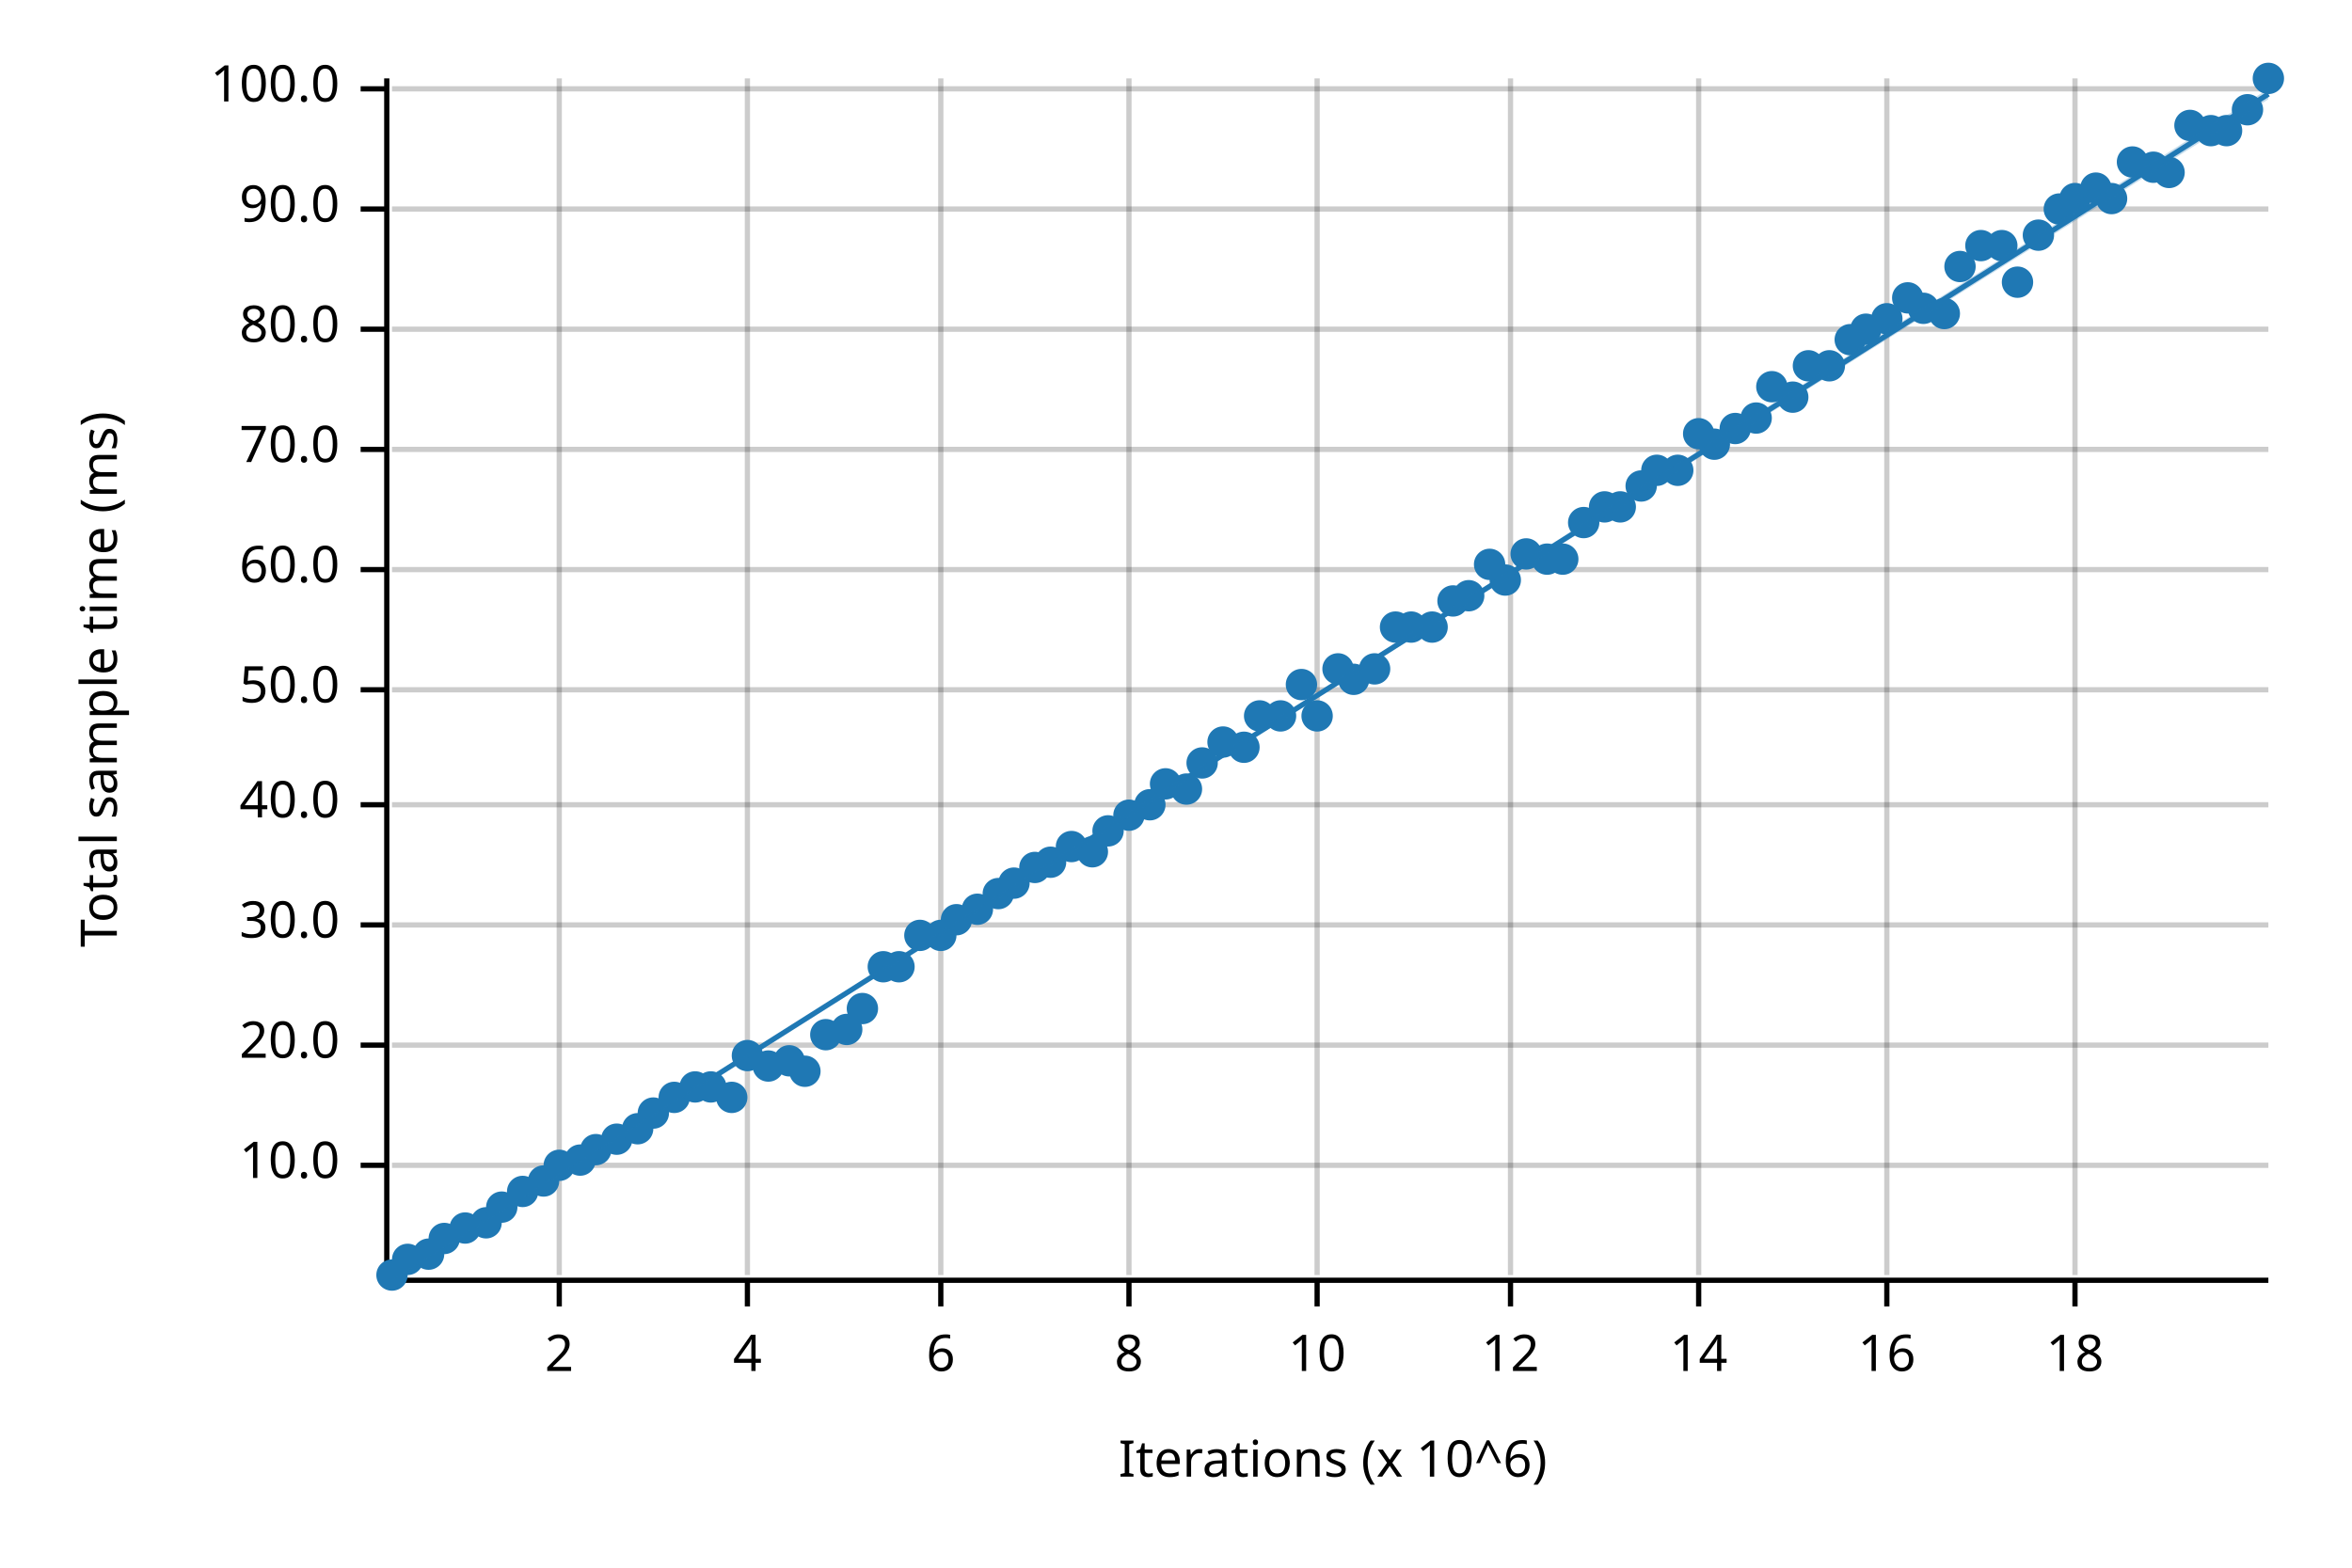
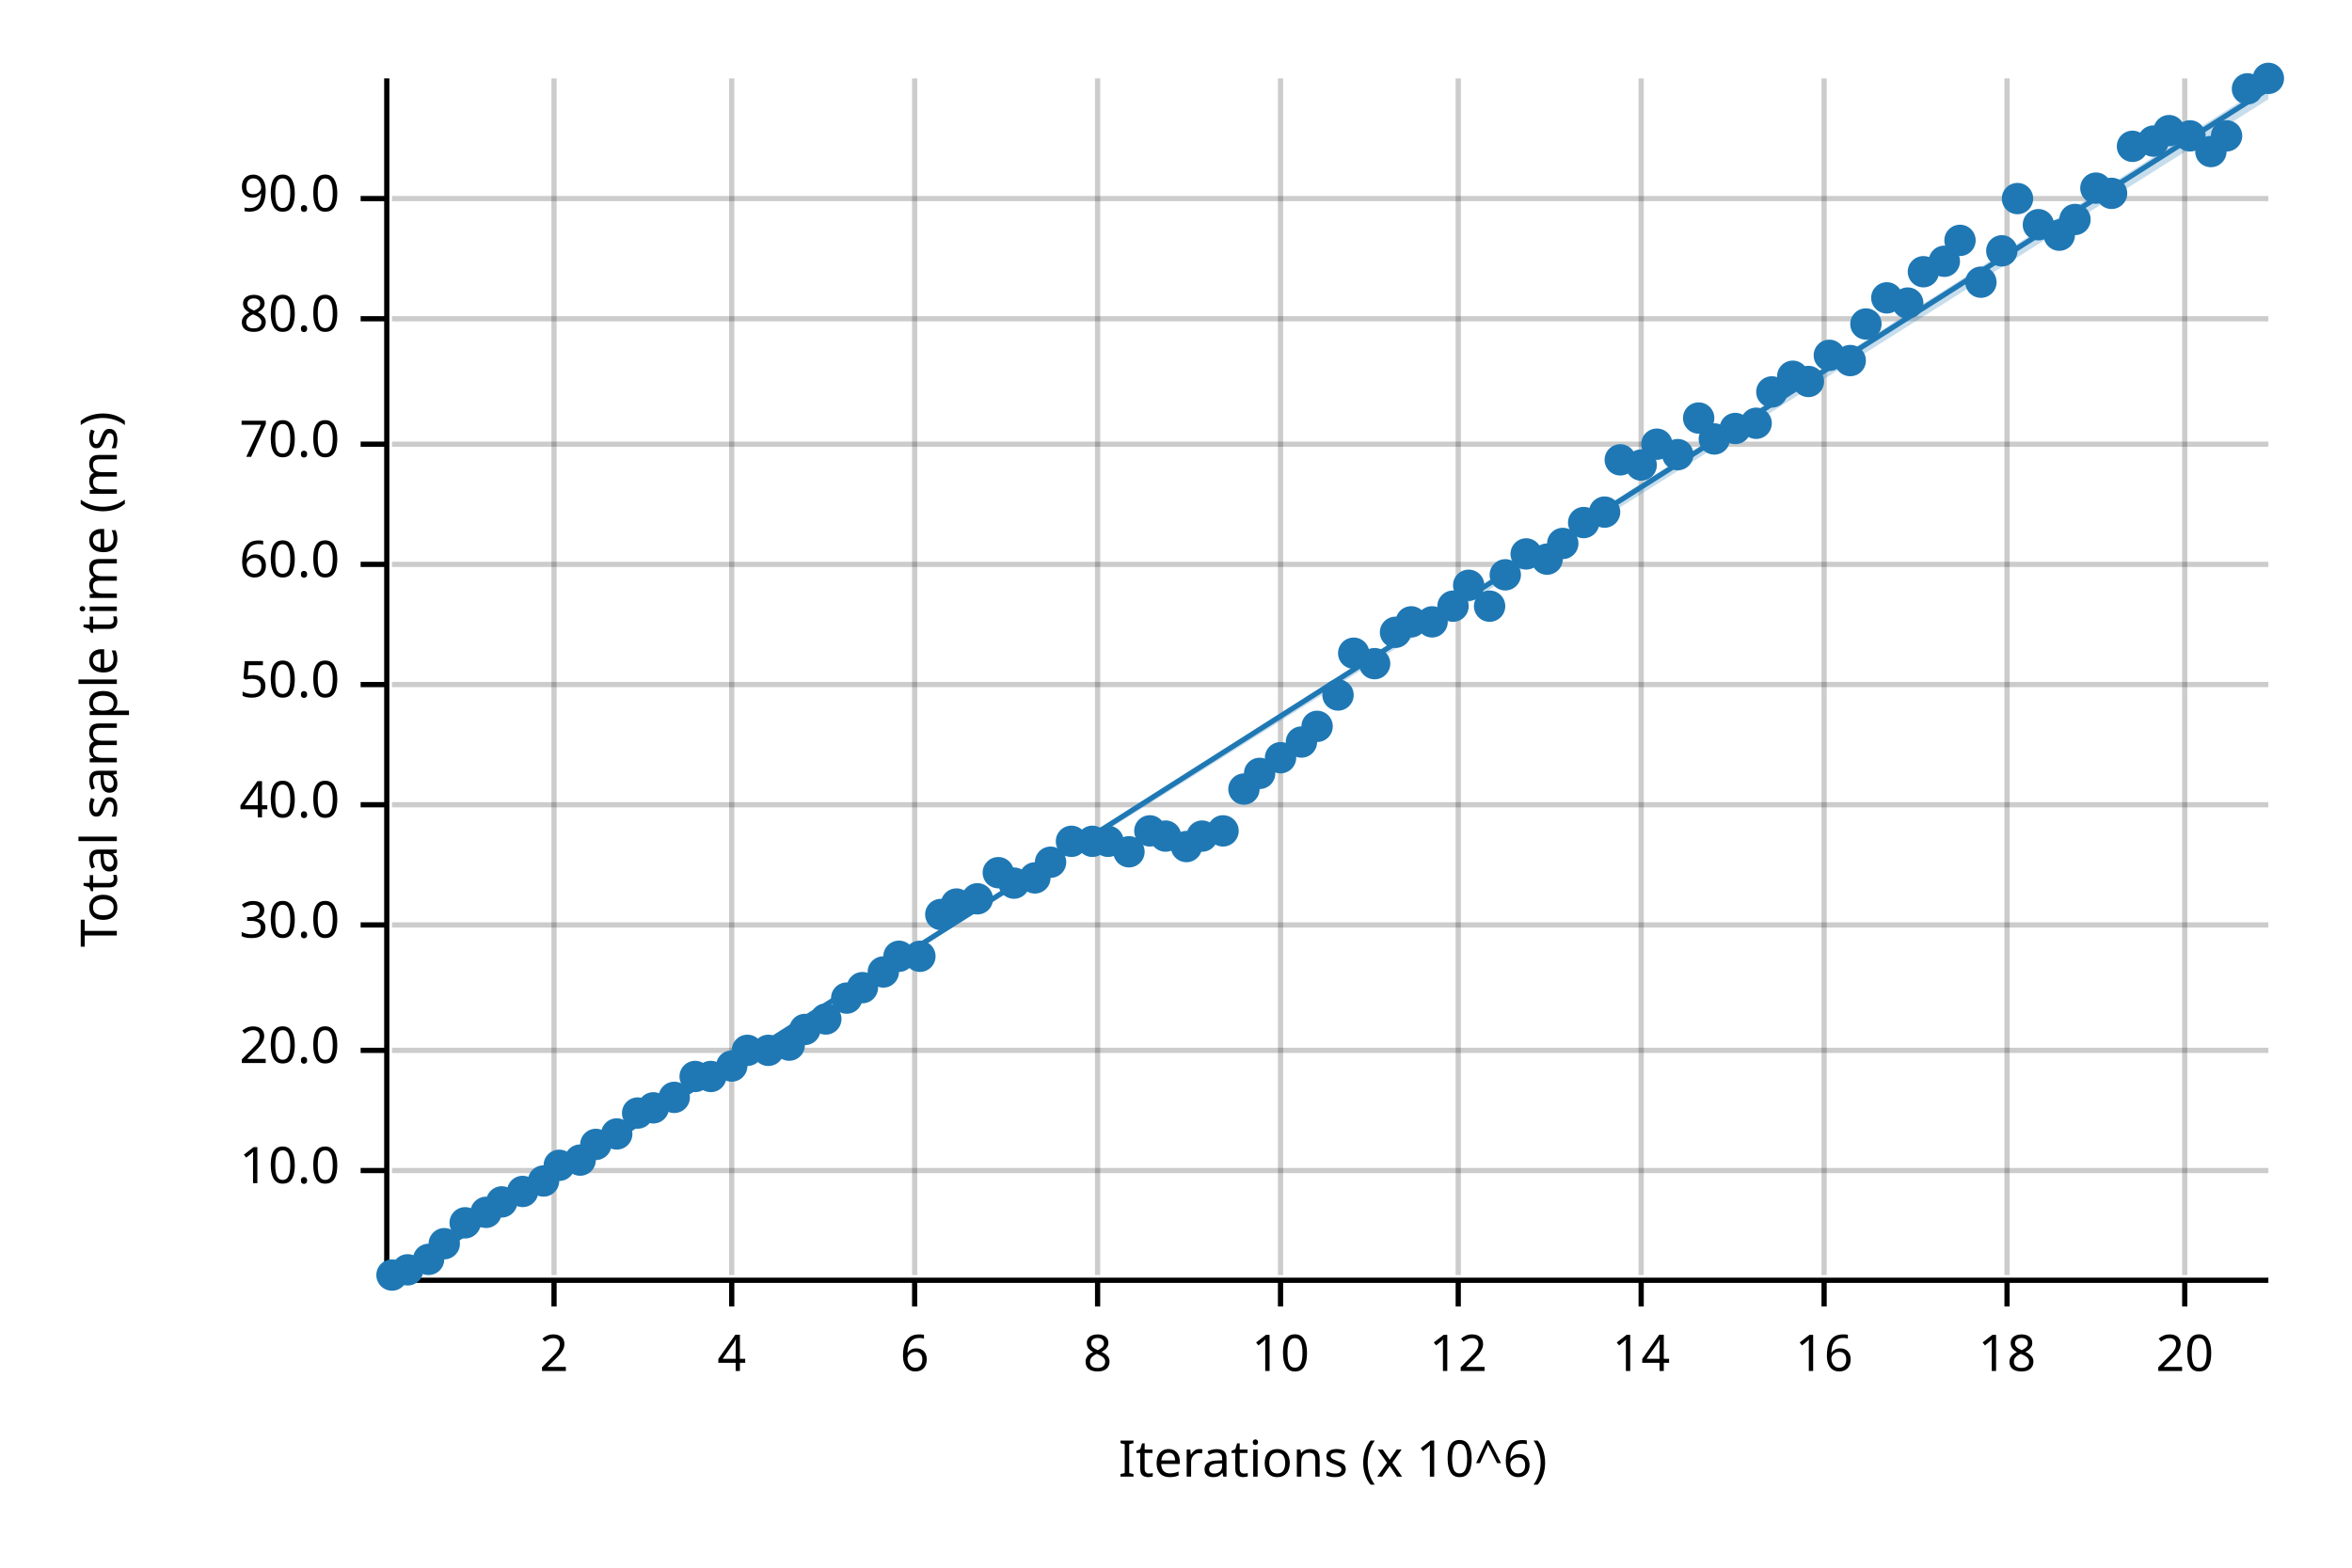
<svg xmlns="http://www.w3.org/2000/svg" width="450" height="300" viewBox="0 0 450 300">
  <text x="15" y="130" dy="0.76em" text-anchor="middle" font-family="sans-serif" font-size="9.677" opacity="1" fill="#000000" transform="rotate(270, 15, 130)">
Total sample time (ms)
</text>
  <text x="255" y="285" dy="-0.5ex" text-anchor="middle" font-family="sans-serif" font-size="9.677" opacity="1" fill="#000000">
Iterations (x 10^6)
</text>
-   <line opacity="0.2" stroke="#000000" stroke-width="1" x1="107" y1="244" x2="107" y2="15" />
-   <line opacity="0.2" stroke="#000000" stroke-width="1" x1="143" y1="244" x2="143" y2="15" />
-   <line opacity="0.2" stroke="#000000" stroke-width="1" x1="180" y1="244" x2="180" y2="15" />
-   <line opacity="0.2" stroke="#000000" stroke-width="1" x1="216" y1="244" x2="216" y2="15" />
-   <line opacity="0.2" stroke="#000000" stroke-width="1" x1="252" y1="244" x2="252" y2="15" />
-   <line opacity="0.2" stroke="#000000" stroke-width="1" x1="289" y1="244" x2="289" y2="15" />
-   <line opacity="0.2" stroke="#000000" stroke-width="1" x1="325" y1="244" x2="325" y2="15" />
-   <line opacity="0.2" stroke="#000000" stroke-width="1" x1="361" y1="244" x2="361" y2="15" />
-   <line opacity="0.2" stroke="#000000" stroke-width="1" x1="397" y1="244" x2="397" y2="15" />
-   <line opacity="0.2" stroke="#000000" stroke-width="1" x1="75" y1="223" x2="434" y2="223" />
-   <line opacity="0.2" stroke="#000000" stroke-width="1" x1="75" y1="200" x2="434" y2="200" />
+   <line opacity="0.2" stroke="#000000" stroke-width="1" x1="106" y1="244" x2="106" y2="15" />
+   <line opacity="0.2" stroke="#000000" stroke-width="1" x1="140" y1="244" x2="140" y2="15" />
+   <line opacity="0.2" stroke="#000000" stroke-width="1" x1="175" y1="244" x2="175" y2="15" />
+   <line opacity="0.2" stroke="#000000" stroke-width="1" x1="210" y1="244" x2="210" y2="15" />
+   <line opacity="0.2" stroke="#000000" stroke-width="1" x1="245" y1="244" x2="245" y2="15" />
+   <line opacity="0.2" stroke="#000000" stroke-width="1" x1="279" y1="244" x2="279" y2="15" />
+   <line opacity="0.2" stroke="#000000" stroke-width="1" x1="314" y1="244" x2="314" y2="15" />
+   <line opacity="0.2" stroke="#000000" stroke-width="1" x1="349" y1="244" x2="349" y2="15" />
+   <line opacity="0.2" stroke="#000000" stroke-width="1" x1="384" y1="244" x2="384" y2="15" />
+   <line opacity="0.2" stroke="#000000" stroke-width="1" x1="418" y1="244" x2="418" y2="15" />
+   <line opacity="0.2" stroke="#000000" stroke-width="1" x1="75" y1="224" x2="434" y2="224" />
+   <line opacity="0.2" stroke="#000000" stroke-width="1" x1="75" y1="201" x2="434" y2="201" />
  <line opacity="0.2" stroke="#000000" stroke-width="1" x1="75" y1="177" x2="434" y2="177" />
  <line opacity="0.2" stroke="#000000" stroke-width="1" x1="75" y1="154" x2="434" y2="154" />
-   <line opacity="0.2" stroke="#000000" stroke-width="1" x1="75" y1="132" x2="434" y2="132" />
-   <line opacity="0.2" stroke="#000000" stroke-width="1" x1="75" y1="109" x2="434" y2="109" />
-   <line opacity="0.2" stroke="#000000" stroke-width="1" x1="75" y1="86" x2="434" y2="86" />
-   <line opacity="0.2" stroke="#000000" stroke-width="1" x1="75" y1="63" x2="434" y2="63" />
-   <line opacity="0.2" stroke="#000000" stroke-width="1" x1="75" y1="40" x2="434" y2="40" />
-   <line opacity="0.2" stroke="#000000" stroke-width="1" x1="75" y1="17" x2="434" y2="17" />
+   <line opacity="0.2" stroke="#000000" stroke-width="1" x1="75" y1="131" x2="434" y2="131" />
+   <line opacity="0.2" stroke="#000000" stroke-width="1" x1="75" y1="108" x2="434" y2="108" />
+   <line opacity="0.2" stroke="#000000" stroke-width="1" x1="75" y1="85" x2="434" y2="85" />
+   <line opacity="0.2" stroke="#000000" stroke-width="1" x1="75" y1="61" x2="434" y2="61" />
+   <line opacity="0.2" stroke="#000000" stroke-width="1" x1="75" y1="38" x2="434" y2="38" />
  <polyline fill="none" opacity="1" stroke="#000000" stroke-width="1" points="74,15 74,244 " />
-   <text x="65" y="223" dy="0.5ex" text-anchor="end" font-family="sans-serif" font-size="9.677" opacity="1" fill="#000000">
+   <text x="65" y="224" dy="0.5ex" text-anchor="end" font-family="sans-serif" font-size="9.677" opacity="1" fill="#000000">
10.0
</text>
-   <polyline fill="none" opacity="1" stroke="#000000" stroke-width="1" points="69,223 74,223 " />
-   <text x="65" y="200" dy="0.5ex" text-anchor="end" font-family="sans-serif" font-size="9.677" opacity="1" fill="#000000">
+   <polyline fill="none" opacity="1" stroke="#000000" stroke-width="1" points="69,224 74,224 " />
+   <text x="65" y="201" dy="0.5ex" text-anchor="end" font-family="sans-serif" font-size="9.677" opacity="1" fill="#000000">
20.0
</text>
-   <polyline fill="none" opacity="1" stroke="#000000" stroke-width="1" points="69,200 74,200 " />
+   <polyline fill="none" opacity="1" stroke="#000000" stroke-width="1" points="69,201 74,201 " />
  <text x="65" y="177" dy="0.5ex" text-anchor="end" font-family="sans-serif" font-size="9.677" opacity="1" fill="#000000">
30.0
</text>
  <polyline fill="none" opacity="1" stroke="#000000" stroke-width="1" points="69,177 74,177 " />
  <text x="65" y="154" dy="0.5ex" text-anchor="end" font-family="sans-serif" font-size="9.677" opacity="1" fill="#000000">
40.0
</text>
  <polyline fill="none" opacity="1" stroke="#000000" stroke-width="1" points="69,154 74,154 " />
-   <text x="65" y="132" dy="0.5ex" text-anchor="end" font-family="sans-serif" font-size="9.677" opacity="1" fill="#000000">
+   <text x="65" y="131" dy="0.5ex" text-anchor="end" font-family="sans-serif" font-size="9.677" opacity="1" fill="#000000">
50.0
</text>
-   <polyline fill="none" opacity="1" stroke="#000000" stroke-width="1" points="69,132 74,132 " />
-   <text x="65" y="109" dy="0.5ex" text-anchor="end" font-family="sans-serif" font-size="9.677" opacity="1" fill="#000000">
+   <polyline fill="none" opacity="1" stroke="#000000" stroke-width="1" points="69,131 74,131 " />
+   <text x="65" y="108" dy="0.5ex" text-anchor="end" font-family="sans-serif" font-size="9.677" opacity="1" fill="#000000">
60.0
</text>
-   <polyline fill="none" opacity="1" stroke="#000000" stroke-width="1" points="69,109 74,109 " />
-   <text x="65" y="86" dy="0.5ex" text-anchor="end" font-family="sans-serif" font-size="9.677" opacity="1" fill="#000000">
+   <polyline fill="none" opacity="1" stroke="#000000" stroke-width="1" points="69,108 74,108 " />
+   <text x="65" y="85" dy="0.5ex" text-anchor="end" font-family="sans-serif" font-size="9.677" opacity="1" fill="#000000">
70.0
</text>
-   <polyline fill="none" opacity="1" stroke="#000000" stroke-width="1" points="69,86 74,86 " />
-   <text x="65" y="63" dy="0.5ex" text-anchor="end" font-family="sans-serif" font-size="9.677" opacity="1" fill="#000000">
+   <polyline fill="none" opacity="1" stroke="#000000" stroke-width="1" points="69,85 74,85 " />
+   <text x="65" y="61" dy="0.5ex" text-anchor="end" font-family="sans-serif" font-size="9.677" opacity="1" fill="#000000">
80.0
</text>
-   <polyline fill="none" opacity="1" stroke="#000000" stroke-width="1" points="69,63 74,63 " />
-   <text x="65" y="40" dy="0.5ex" text-anchor="end" font-family="sans-serif" font-size="9.677" opacity="1" fill="#000000">
+   <polyline fill="none" opacity="1" stroke="#000000" stroke-width="1" points="69,61 74,61 " />
+   <text x="65" y="38" dy="0.5ex" text-anchor="end" font-family="sans-serif" font-size="9.677" opacity="1" fill="#000000">
90.0
</text>
-   <polyline fill="none" opacity="1" stroke="#000000" stroke-width="1" points="69,40 74,40 " />
-   <text x="65" y="17" dy="0.5ex" text-anchor="end" font-family="sans-serif" font-size="9.677" opacity="1" fill="#000000">
- 100.0
- </text>
-   <polyline fill="none" opacity="1" stroke="#000000" stroke-width="1" points="69,17 74,17 " />
+   <polyline fill="none" opacity="1" stroke="#000000" stroke-width="1" points="69,38 74,38 " />
  <polyline fill="none" opacity="1" stroke="#000000" stroke-width="1" points="75,245 434,245 " />
-   <text x="107" y="255" dy="0.76em" text-anchor="middle" font-family="sans-serif" font-size="9.677" opacity="1" fill="#000000">
+   <text x="106" y="255" dy="0.76em" text-anchor="middle" font-family="sans-serif" font-size="9.677" opacity="1" fill="#000000">
2
</text>
-   <polyline fill="none" opacity="1" stroke="#000000" stroke-width="1" points="107,245 107,250 " />
-   <text x="143" y="255" dy="0.76em" text-anchor="middle" font-family="sans-serif" font-size="9.677" opacity="1" fill="#000000">
+   <polyline fill="none" opacity="1" stroke="#000000" stroke-width="1" points="106,245 106,250 " />
+   <text x="140" y="255" dy="0.76em" text-anchor="middle" font-family="sans-serif" font-size="9.677" opacity="1" fill="#000000">
4
</text>
-   <polyline fill="none" opacity="1" stroke="#000000" stroke-width="1" points="143,245 143,250 " />
-   <text x="180" y="255" dy="0.76em" text-anchor="middle" font-family="sans-serif" font-size="9.677" opacity="1" fill="#000000">
+   <polyline fill="none" opacity="1" stroke="#000000" stroke-width="1" points="140,245 140,250 " />
+   <text x="175" y="255" dy="0.76em" text-anchor="middle" font-family="sans-serif" font-size="9.677" opacity="1" fill="#000000">
6
</text>
-   <polyline fill="none" opacity="1" stroke="#000000" stroke-width="1" points="180,245 180,250 " />
-   <text x="216" y="255" dy="0.76em" text-anchor="middle" font-family="sans-serif" font-size="9.677" opacity="1" fill="#000000">
+   <polyline fill="none" opacity="1" stroke="#000000" stroke-width="1" points="175,245 175,250 " />
+   <text x="210" y="255" dy="0.76em" text-anchor="middle" font-family="sans-serif" font-size="9.677" opacity="1" fill="#000000">
8
</text>
-   <polyline fill="none" opacity="1" stroke="#000000" stroke-width="1" points="216,245 216,250 " />
-   <text x="252" y="255" dy="0.76em" text-anchor="middle" font-family="sans-serif" font-size="9.677" opacity="1" fill="#000000">
+   <polyline fill="none" opacity="1" stroke="#000000" stroke-width="1" points="210,245 210,250 " />
+   <text x="245" y="255" dy="0.76em" text-anchor="middle" font-family="sans-serif" font-size="9.677" opacity="1" fill="#000000">
10
</text>
-   <polyline fill="none" opacity="1" stroke="#000000" stroke-width="1" points="252,245 252,250 " />
-   <text x="289" y="255" dy="0.76em" text-anchor="middle" font-family="sans-serif" font-size="9.677" opacity="1" fill="#000000">
+   <polyline fill="none" opacity="1" stroke="#000000" stroke-width="1" points="245,245 245,250 " />
+   <text x="279" y="255" dy="0.76em" text-anchor="middle" font-family="sans-serif" font-size="9.677" opacity="1" fill="#000000">
12
</text>
-   <polyline fill="none" opacity="1" stroke="#000000" stroke-width="1" points="289,245 289,250 " />
-   <text x="325" y="255" dy="0.76em" text-anchor="middle" font-family="sans-serif" font-size="9.677" opacity="1" fill="#000000">
+   <polyline fill="none" opacity="1" stroke="#000000" stroke-width="1" points="279,245 279,250 " />
+   <text x="314" y="255" dy="0.76em" text-anchor="middle" font-family="sans-serif" font-size="9.677" opacity="1" fill="#000000">
14
</text>
-   <polyline fill="none" opacity="1" stroke="#000000" stroke-width="1" points="325,245 325,250 " />
-   <text x="361" y="255" dy="0.76em" text-anchor="middle" font-family="sans-serif" font-size="9.677" opacity="1" fill="#000000">
+   <polyline fill="none" opacity="1" stroke="#000000" stroke-width="1" points="314,245 314,250 " />
+   <text x="349" y="255" dy="0.76em" text-anchor="middle" font-family="sans-serif" font-size="9.677" opacity="1" fill="#000000">
16
</text>
-   <polyline fill="none" opacity="1" stroke="#000000" stroke-width="1" points="361,245 361,250 " />
-   <text x="397" y="255" dy="0.76em" text-anchor="middle" font-family="sans-serif" font-size="9.677" opacity="1" fill="#000000">
+   <polyline fill="none" opacity="1" stroke="#000000" stroke-width="1" points="349,245 349,250 " />
+   <text x="384" y="255" dy="0.76em" text-anchor="middle" font-family="sans-serif" font-size="9.677" opacity="1" fill="#000000">
18
</text>
-   <polyline fill="none" opacity="1" stroke="#000000" stroke-width="1" points="397,245 397,250 " />
+   <polyline fill="none" opacity="1" stroke="#000000" stroke-width="1" points="384,245 384,250 " />
+   <text x="418" y="255" dy="0.76em" text-anchor="middle" font-family="sans-serif" font-size="9.677" opacity="1" fill="#000000">
+ 20
+ </text>
+   <polyline fill="none" opacity="1" stroke="#000000" stroke-width="1" points="418,245 418,250 " />
  <circle cx="75" cy="244" r="3" opacity="1" fill="#1F78B4" stroke="none" stroke-width="1" />
-   <circle cx="78" cy="241" r="3" opacity="1" fill="#1F78B4" stroke="none" stroke-width="1" />
-   <circle cx="82" cy="240" r="3" opacity="1" fill="#1F78B4" stroke="none" stroke-width="1" />
-   <circle cx="85" cy="237" r="3" opacity="1" fill="#1F78B4" stroke="none" stroke-width="1" />
-   <circle cx="89" cy="235" r="3" opacity="1" fill="#1F78B4" stroke="none" stroke-width="1" />
-   <circle cx="93" cy="234" r="3" opacity="1" fill="#1F78B4" stroke="none" stroke-width="1" />
-   <circle cx="96" cy="231" r="3" opacity="1" fill="#1F78B4" stroke="none" stroke-width="1" />
+   <circle cx="78" cy="243" r="3" opacity="1" fill="#1F78B4" stroke="none" stroke-width="1" />
+   <circle cx="82" cy="241" r="3" opacity="1" fill="#1F78B4" stroke="none" stroke-width="1" />
+   <circle cx="85" cy="238" r="3" opacity="1" fill="#1F78B4" stroke="none" stroke-width="1" />
+   <circle cx="89" cy="234" r="3" opacity="1" fill="#1F78B4" stroke="none" stroke-width="1" />
+   <circle cx="93" cy="232" r="3" opacity="1" fill="#1F78B4" stroke="none" stroke-width="1" />
+   <circle cx="96" cy="230" r="3" opacity="1" fill="#1F78B4" stroke="none" stroke-width="1" />
  <circle cx="100" cy="228" r="3" opacity="1" fill="#1F78B4" stroke="none" stroke-width="1" />
  <circle cx="104" cy="226" r="3" opacity="1" fill="#1F78B4" stroke="none" stroke-width="1" />
  <circle cx="107" cy="223" r="3" opacity="1" fill="#1F78B4" stroke="none" stroke-width="1" />
  <circle cx="111" cy="222" r="3" opacity="1" fill="#1F78B4" stroke="none" stroke-width="1" />
-   <circle cx="114" cy="220" r="3" opacity="1" fill="#1F78B4" stroke="none" stroke-width="1" />
-   <circle cx="118" cy="218" r="3" opacity="1" fill="#1F78B4" stroke="none" stroke-width="1" />
-   <circle cx="122" cy="216" r="3" opacity="1" fill="#1F78B4" stroke="none" stroke-width="1" />
-   <circle cx="125" cy="213" r="3" opacity="1" fill="#1F78B4" stroke="none" stroke-width="1" />
+   <circle cx="114" cy="219" r="3" opacity="1" fill="#1F78B4" stroke="none" stroke-width="1" />
+   <circle cx="118" cy="217" r="3" opacity="1" fill="#1F78B4" stroke="none" stroke-width="1" />
+   <circle cx="122" cy="213" r="3" opacity="1" fill="#1F78B4" stroke="none" stroke-width="1" />
+   <circle cx="125" cy="212" r="3" opacity="1" fill="#1F78B4" stroke="none" stroke-width="1" />
  <circle cx="129" cy="210" r="3" opacity="1" fill="#1F78B4" stroke="none" stroke-width="1" />
-   <circle cx="133" cy="208" r="3" opacity="1" fill="#1F78B4" stroke="none" stroke-width="1" />
-   <circle cx="136" cy="208" r="3" opacity="1" fill="#1F78B4" stroke="none" stroke-width="1" />
-   <circle cx="140" cy="210" r="3" opacity="1" fill="#1F78B4" stroke="none" stroke-width="1" />
-   <circle cx="143" cy="202" r="3" opacity="1" fill="#1F78B4" stroke="none" stroke-width="1" />
-   <circle cx="147" cy="204" r="3" opacity="1" fill="#1F78B4" stroke="none" stroke-width="1" />
-   <circle cx="151" cy="203" r="3" opacity="1" fill="#1F78B4" stroke="none" stroke-width="1" />
-   <circle cx="154" cy="205" r="3" opacity="1" fill="#1F78B4" stroke="none" stroke-width="1" />
-   <circle cx="158" cy="198" r="3" opacity="1" fill="#1F78B4" stroke="none" stroke-width="1" />
-   <circle cx="162" cy="197" r="3" opacity="1" fill="#1F78B4" stroke="none" stroke-width="1" />
-   <circle cx="165" cy="193" r="3" opacity="1" fill="#1F78B4" stroke="none" stroke-width="1" />
-   <circle cx="169" cy="185" r="3" opacity="1" fill="#1F78B4" stroke="none" stroke-width="1" />
-   <circle cx="172" cy="185" r="3" opacity="1" fill="#1F78B4" stroke="none" stroke-width="1" />
-   <circle cx="176" cy="179" r="3" opacity="1" fill="#1F78B4" stroke="none" stroke-width="1" />
-   <circle cx="180" cy="179" r="3" opacity="1" fill="#1F78B4" stroke="none" stroke-width="1" />
-   <circle cx="183" cy="176" r="3" opacity="1" fill="#1F78B4" stroke="none" stroke-width="1" />
-   <circle cx="187" cy="174" r="3" opacity="1" fill="#1F78B4" stroke="none" stroke-width="1" />
-   <circle cx="191" cy="171" r="3" opacity="1" fill="#1F78B4" stroke="none" stroke-width="1" />
+   <circle cx="133" cy="206" r="3" opacity="1" fill="#1F78B4" stroke="none" stroke-width="1" />
+   <circle cx="136" cy="206" r="3" opacity="1" fill="#1F78B4" stroke="none" stroke-width="1" />
+   <circle cx="140" cy="204" r="3" opacity="1" fill="#1F78B4" stroke="none" stroke-width="1" />
+   <circle cx="143" cy="201" r="3" opacity="1" fill="#1F78B4" stroke="none" stroke-width="1" />
+   <circle cx="147" cy="201" r="3" opacity="1" fill="#1F78B4" stroke="none" stroke-width="1" />
+   <circle cx="151" cy="200" r="3" opacity="1" fill="#1F78B4" stroke="none" stroke-width="1" />
+   <circle cx="154" cy="197" r="3" opacity="1" fill="#1F78B4" stroke="none" stroke-width="1" />
+   <circle cx="158" cy="195" r="3" opacity="1" fill="#1F78B4" stroke="none" stroke-width="1" />
+   <circle cx="162" cy="191" r="3" opacity="1" fill="#1F78B4" stroke="none" stroke-width="1" />
+   <circle cx="165" cy="189" r="3" opacity="1" fill="#1F78B4" stroke="none" stroke-width="1" />
+   <circle cx="169" cy="186" r="3" opacity="1" fill="#1F78B4" stroke="none" stroke-width="1" />
+   <circle cx="172" cy="183" r="3" opacity="1" fill="#1F78B4" stroke="none" stroke-width="1" />
+   <circle cx="176" cy="183" r="3" opacity="1" fill="#1F78B4" stroke="none" stroke-width="1" />
+   <circle cx="180" cy="175" r="3" opacity="1" fill="#1F78B4" stroke="none" stroke-width="1" />
+   <circle cx="183" cy="173" r="3" opacity="1" fill="#1F78B4" stroke="none" stroke-width="1" />
+   <circle cx="187" cy="172" r="3" opacity="1" fill="#1F78B4" stroke="none" stroke-width="1" />
+   <circle cx="191" cy="167" r="3" opacity="1" fill="#1F78B4" stroke="none" stroke-width="1" />
  <circle cx="194" cy="169" r="3" opacity="1" fill="#1F78B4" stroke="none" stroke-width="1" />
-   <circle cx="198" cy="166" r="3" opacity="1" fill="#1F78B4" stroke="none" stroke-width="1" />
+   <circle cx="198" cy="168" r="3" opacity="1" fill="#1F78B4" stroke="none" stroke-width="1" />
  <circle cx="201" cy="165" r="3" opacity="1" fill="#1F78B4" stroke="none" stroke-width="1" />
-   <circle cx="205" cy="162" r="3" opacity="1" fill="#1F78B4" stroke="none" stroke-width="1" />
-   <circle cx="209" cy="163" r="3" opacity="1" fill="#1F78B4" stroke="none" stroke-width="1" />
-   <circle cx="212" cy="159" r="3" opacity="1" fill="#1F78B4" stroke="none" stroke-width="1" />
-   <circle cx="216" cy="156" r="3" opacity="1" fill="#1F78B4" stroke="none" stroke-width="1" />
-   <circle cx="220" cy="154" r="3" opacity="1" fill="#1F78B4" stroke="none" stroke-width="1" />
-   <circle cx="223" cy="150" r="3" opacity="1" fill="#1F78B4" stroke="none" stroke-width="1" />
-   <circle cx="227" cy="151" r="3" opacity="1" fill="#1F78B4" stroke="none" stroke-width="1" />
-   <circle cx="230" cy="146" r="3" opacity="1" fill="#1F78B4" stroke="none" stroke-width="1" />
-   <circle cx="234" cy="142" r="3" opacity="1" fill="#1F78B4" stroke="none" stroke-width="1" />
-   <circle cx="238" cy="143" r="3" opacity="1" fill="#1F78B4" stroke="none" stroke-width="1" />
-   <circle cx="241" cy="137" r="3" opacity="1" fill="#1F78B4" stroke="none" stroke-width="1" />
-   <circle cx="245" cy="137" r="3" opacity="1" fill="#1F78B4" stroke="none" stroke-width="1" />
-   <circle cx="249" cy="131" r="3" opacity="1" fill="#1F78B4" stroke="none" stroke-width="1" />
-   <circle cx="252" cy="137" r="3" opacity="1" fill="#1F78B4" stroke="none" stroke-width="1" />
-   <circle cx="256" cy="128" r="3" opacity="1" fill="#1F78B4" stroke="none" stroke-width="1" />
-   <circle cx="259" cy="130" r="3" opacity="1" fill="#1F78B4" stroke="none" stroke-width="1" />
-   <circle cx="263" cy="128" r="3" opacity="1" fill="#1F78B4" stroke="none" stroke-width="1" />
-   <circle cx="267" cy="120" r="3" opacity="1" fill="#1F78B4" stroke="none" stroke-width="1" />
-   <circle cx="270" cy="120" r="3" opacity="1" fill="#1F78B4" stroke="none" stroke-width="1" />
-   <circle cx="274" cy="120" r="3" opacity="1" fill="#1F78B4" stroke="none" stroke-width="1" />
-   <circle cx="278" cy="115" r="3" opacity="1" fill="#1F78B4" stroke="none" stroke-width="1" />
-   <circle cx="281" cy="114" r="3" opacity="1" fill="#1F78B4" stroke="none" stroke-width="1" />
-   <circle cx="285" cy="108" r="3" opacity="1" fill="#1F78B4" stroke="none" stroke-width="1" />
-   <circle cx="288" cy="111" r="3" opacity="1" fill="#1F78B4" stroke="none" stroke-width="1" />
+   <circle cx="205" cy="161" r="3" opacity="1" fill="#1F78B4" stroke="none" stroke-width="1" />
+   <circle cx="209" cy="161" r="3" opacity="1" fill="#1F78B4" stroke="none" stroke-width="1" />
+   <circle cx="212" cy="161" r="3" opacity="1" fill="#1F78B4" stroke="none" stroke-width="1" />
+   <circle cx="216" cy="163" r="3" opacity="1" fill="#1F78B4" stroke="none" stroke-width="1" />
+   <circle cx="220" cy="159" r="3" opacity="1" fill="#1F78B4" stroke="none" stroke-width="1" />
+   <circle cx="223" cy="160" r="3" opacity="1" fill="#1F78B4" stroke="none" stroke-width="1" />
+   <circle cx="227" cy="162" r="3" opacity="1" fill="#1F78B4" stroke="none" stroke-width="1" />
+   <circle cx="230" cy="160" r="3" opacity="1" fill="#1F78B4" stroke="none" stroke-width="1" />
+   <circle cx="234" cy="159" r="3" opacity="1" fill="#1F78B4" stroke="none" stroke-width="1" />
+   <circle cx="238" cy="151" r="3" opacity="1" fill="#1F78B4" stroke="none" stroke-width="1" />
+   <circle cx="241" cy="148" r="3" opacity="1" fill="#1F78B4" stroke="none" stroke-width="1" />
+   <circle cx="245" cy="145" r="3" opacity="1" fill="#1F78B4" stroke="none" stroke-width="1" />
+   <circle cx="249" cy="142" r="3" opacity="1" fill="#1F78B4" stroke="none" stroke-width="1" />
+   <circle cx="252" cy="139" r="3" opacity="1" fill="#1F78B4" stroke="none" stroke-width="1" />
+   <circle cx="256" cy="133" r="3" opacity="1" fill="#1F78B4" stroke="none" stroke-width="1" />
+   <circle cx="259" cy="125" r="3" opacity="1" fill="#1F78B4" stroke="none" stroke-width="1" />
+   <circle cx="263" cy="127" r="3" opacity="1" fill="#1F78B4" stroke="none" stroke-width="1" />
+   <circle cx="267" cy="121" r="3" opacity="1" fill="#1F78B4" stroke="none" stroke-width="1" />
+   <circle cx="270" cy="119" r="3" opacity="1" fill="#1F78B4" stroke="none" stroke-width="1" />
+   <circle cx="274" cy="119" r="3" opacity="1" fill="#1F78B4" stroke="none" stroke-width="1" />
+   <circle cx="278" cy="116" r="3" opacity="1" fill="#1F78B4" stroke="none" stroke-width="1" />
+   <circle cx="281" cy="112" r="3" opacity="1" fill="#1F78B4" stroke="none" stroke-width="1" />
+   <circle cx="285" cy="116" r="3" opacity="1" fill="#1F78B4" stroke="none" stroke-width="1" />
+   <circle cx="288" cy="110" r="3" opacity="1" fill="#1F78B4" stroke="none" stroke-width="1" />
  <circle cx="292" cy="106" r="3" opacity="1" fill="#1F78B4" stroke="none" stroke-width="1" />
  <circle cx="296" cy="107" r="3" opacity="1" fill="#1F78B4" stroke="none" stroke-width="1" />
-   <circle cx="299" cy="107" r="3" opacity="1" fill="#1F78B4" stroke="none" stroke-width="1" />
+   <circle cx="299" cy="104" r="3" opacity="1" fill="#1F78B4" stroke="none" stroke-width="1" />
  <circle cx="303" cy="100" r="3" opacity="1" fill="#1F78B4" stroke="none" stroke-width="1" />
-   <circle cx="307" cy="97" r="3" opacity="1" fill="#1F78B4" stroke="none" stroke-width="1" />
-   <circle cx="310" cy="97" r="3" opacity="1" fill="#1F78B4" stroke="none" stroke-width="1" />
-   <circle cx="314" cy="93" r="3" opacity="1" fill="#1F78B4" stroke="none" stroke-width="1" />
-   <circle cx="317" cy="90" r="3" opacity="1" fill="#1F78B4" stroke="none" stroke-width="1" />
-   <circle cx="321" cy="90" r="3" opacity="1" fill="#1F78B4" stroke="none" stroke-width="1" />
-   <circle cx="325" cy="83" r="3" opacity="1" fill="#1F78B4" stroke="none" stroke-width="1" />
-   <circle cx="328" cy="85" r="3" opacity="1" fill="#1F78B4" stroke="none" stroke-width="1" />
+   <circle cx="307" cy="98" r="3" opacity="1" fill="#1F78B4" stroke="none" stroke-width="1" />
+   <circle cx="310" cy="88" r="3" opacity="1" fill="#1F78B4" stroke="none" stroke-width="1" />
+   <circle cx="314" cy="89" r="3" opacity="1" fill="#1F78B4" stroke="none" stroke-width="1" />
+   <circle cx="317" cy="85" r="3" opacity="1" fill="#1F78B4" stroke="none" stroke-width="1" />
+   <circle cx="321" cy="87" r="3" opacity="1" fill="#1F78B4" stroke="none" stroke-width="1" />
+   <circle cx="325" cy="80" r="3" opacity="1" fill="#1F78B4" stroke="none" stroke-width="1" />
+   <circle cx="328" cy="84" r="3" opacity="1" fill="#1F78B4" stroke="none" stroke-width="1" />
  <circle cx="332" cy="82" r="3" opacity="1" fill="#1F78B4" stroke="none" stroke-width="1" />
-   <circle cx="336" cy="80" r="3" opacity="1" fill="#1F78B4" stroke="none" stroke-width="1" />
-   <circle cx="339" cy="74" r="3" opacity="1" fill="#1F78B4" stroke="none" stroke-width="1" />
-   <circle cx="343" cy="76" r="3" opacity="1" fill="#1F78B4" stroke="none" stroke-width="1" />
-   <circle cx="346" cy="70" r="3" opacity="1" fill="#1F78B4" stroke="none" stroke-width="1" />
-   <circle cx="350" cy="70" r="3" opacity="1" fill="#1F78B4" stroke="none" stroke-width="1" />
-   <circle cx="354" cy="65" r="3" opacity="1" fill="#1F78B4" stroke="none" stroke-width="1" />
-   <circle cx="357" cy="63" r="3" opacity="1" fill="#1F78B4" stroke="none" stroke-width="1" />
-   <circle cx="361" cy="61" r="3" opacity="1" fill="#1F78B4" stroke="none" stroke-width="1" />
-   <circle cx="365" cy="57" r="3" opacity="1" fill="#1F78B4" stroke="none" stroke-width="1" />
-   <circle cx="368" cy="59" r="3" opacity="1" fill="#1F78B4" stroke="none" stroke-width="1" />
-   <circle cx="372" cy="60" r="3" opacity="1" fill="#1F78B4" stroke="none" stroke-width="1" />
-   <circle cx="375" cy="51" r="3" opacity="1" fill="#1F78B4" stroke="none" stroke-width="1" />
-   <circle cx="379" cy="47" r="3" opacity="1" fill="#1F78B4" stroke="none" stroke-width="1" />
-   <circle cx="383" cy="47" r="3" opacity="1" fill="#1F78B4" stroke="none" stroke-width="1" />
-   <circle cx="386" cy="54" r="3" opacity="1" fill="#1F78B4" stroke="none" stroke-width="1" />
-   <circle cx="390" cy="45" r="3" opacity="1" fill="#1F78B4" stroke="none" stroke-width="1" />
-   <circle cx="394" cy="40" r="3" opacity="1" fill="#1F78B4" stroke="none" stroke-width="1" />
-   <circle cx="397" cy="38" r="3" opacity="1" fill="#1F78B4" stroke="none" stroke-width="1" />
+   <circle cx="336" cy="81" r="3" opacity="1" fill="#1F78B4" stroke="none" stroke-width="1" />
+   <circle cx="339" cy="75" r="3" opacity="1" fill="#1F78B4" stroke="none" stroke-width="1" />
+   <circle cx="343" cy="72" r="3" opacity="1" fill="#1F78B4" stroke="none" stroke-width="1" />
+   <circle cx="346" cy="73" r="3" opacity="1" fill="#1F78B4" stroke="none" stroke-width="1" />
+   <circle cx="350" cy="68" r="3" opacity="1" fill="#1F78B4" stroke="none" stroke-width="1" />
+   <circle cx="354" cy="69" r="3" opacity="1" fill="#1F78B4" stroke="none" stroke-width="1" />
+   <circle cx="357" cy="62" r="3" opacity="1" fill="#1F78B4" stroke="none" stroke-width="1" />
+   <circle cx="361" cy="57" r="3" opacity="1" fill="#1F78B4" stroke="none" stroke-width="1" />
+   <circle cx="365" cy="58" r="3" opacity="1" fill="#1F78B4" stroke="none" stroke-width="1" />
+   <circle cx="368" cy="52" r="3" opacity="1" fill="#1F78B4" stroke="none" stroke-width="1" />
+   <circle cx="372" cy="50" r="3" opacity="1" fill="#1F78B4" stroke="none" stroke-width="1" />
+   <circle cx="375" cy="46" r="3" opacity="1" fill="#1F78B4" stroke="none" stroke-width="1" />
+   <circle cx="379" cy="54" r="3" opacity="1" fill="#1F78B4" stroke="none" stroke-width="1" />
+   <circle cx="383" cy="48" r="3" opacity="1" fill="#1F78B4" stroke="none" stroke-width="1" />
+   <circle cx="386" cy="38" r="3" opacity="1" fill="#1F78B4" stroke="none" stroke-width="1" />
+   <circle cx="390" cy="43" r="3" opacity="1" fill="#1F78B4" stroke="none" stroke-width="1" />
+   <circle cx="394" cy="45" r="3" opacity="1" fill="#1F78B4" stroke="none" stroke-width="1" />
+   <circle cx="397" cy="42" r="3" opacity="1" fill="#1F78B4" stroke="none" stroke-width="1" />
  <circle cx="401" cy="36" r="3" opacity="1" fill="#1F78B4" stroke="none" stroke-width="1" />
-   <circle cx="404" cy="38" r="3" opacity="1" fill="#1F78B4" stroke="none" stroke-width="1" />
-   <circle cx="408" cy="31" r="3" opacity="1" fill="#1F78B4" stroke="none" stroke-width="1" />
-   <circle cx="412" cy="32" r="3" opacity="1" fill="#1F78B4" stroke="none" stroke-width="1" />
-   <circle cx="415" cy="33" r="3" opacity="1" fill="#1F78B4" stroke="none" stroke-width="1" />
-   <circle cx="419" cy="24" r="3" opacity="1" fill="#1F78B4" stroke="none" stroke-width="1" />
-   <circle cx="423" cy="25" r="3" opacity="1" fill="#1F78B4" stroke="none" stroke-width="1" />
-   <circle cx="426" cy="25" r="3" opacity="1" fill="#1F78B4" stroke="none" stroke-width="1" />
-   <circle cx="430" cy="21" r="3" opacity="1" fill="#1F78B4" stroke="none" stroke-width="1" />
+   <circle cx="404" cy="37" r="3" opacity="1" fill="#1F78B4" stroke="none" stroke-width="1" />
+   <circle cx="408" cy="28" r="3" opacity="1" fill="#1F78B4" stroke="none" stroke-width="1" />
+   <circle cx="412" cy="27" r="3" opacity="1" fill="#1F78B4" stroke="none" stroke-width="1" />
+   <circle cx="415" cy="25" r="3" opacity="1" fill="#1F78B4" stroke="none" stroke-width="1" />
+   <circle cx="419" cy="26" r="3" opacity="1" fill="#1F78B4" stroke="none" stroke-width="1" />
+   <circle cx="423" cy="29" r="3" opacity="1" fill="#1F78B4" stroke="none" stroke-width="1" />
+   <circle cx="426" cy="26" r="3" opacity="1" fill="#1F78B4" stroke="none" stroke-width="1" />
+   <circle cx="430" cy="17" r="3" opacity="1" fill="#1F78B4" stroke="none" stroke-width="1" />
  <circle cx="434" cy="15" r="3" opacity="1" fill="#1F78B4" stroke="none" stroke-width="1" />
-   <polyline fill="none" opacity="1" stroke="#1F78B4" stroke-width="1" points="75,245 434,18 " />
-   <polygon opacity="0.25" fill="#1F78B4" points="75,245 434,19 434,17 " />
+   <polyline fill="none" opacity="1" stroke="#1F78B4" stroke-width="1" points="75,245 434,17 " />
+   <polygon opacity="0.25" fill="#1F78B4" points="75,245 434,19 434,16 " />
</svg>
